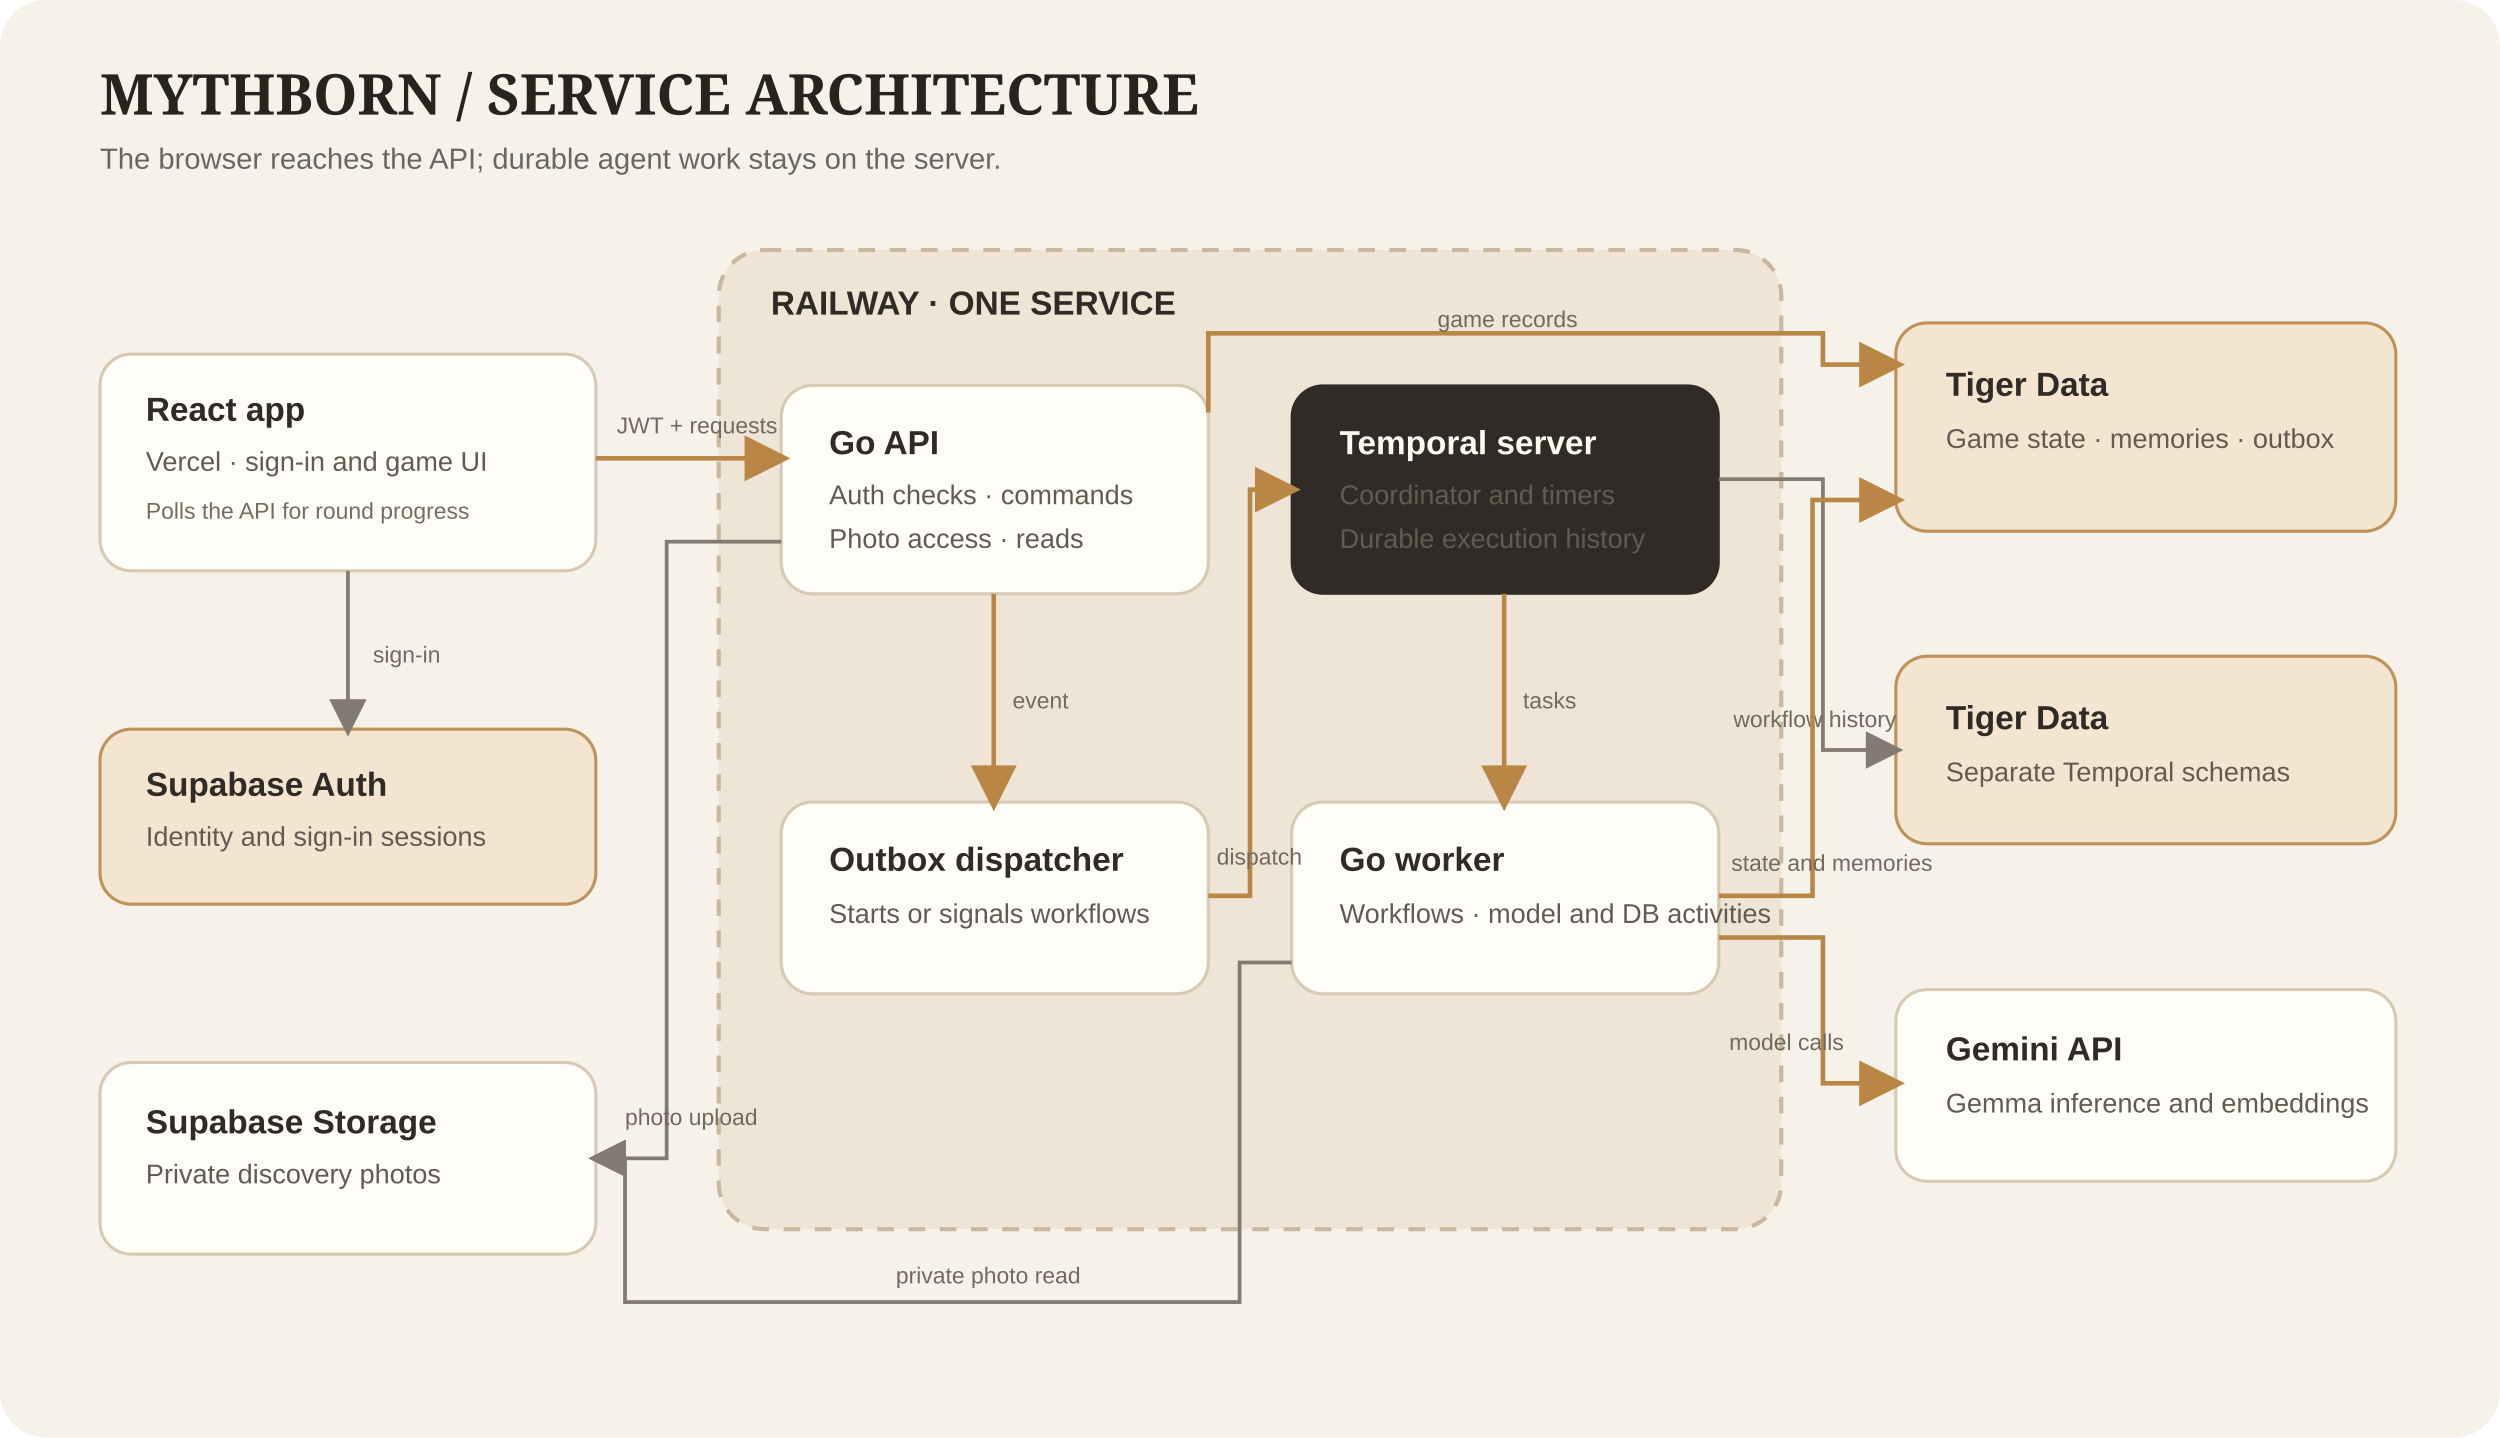
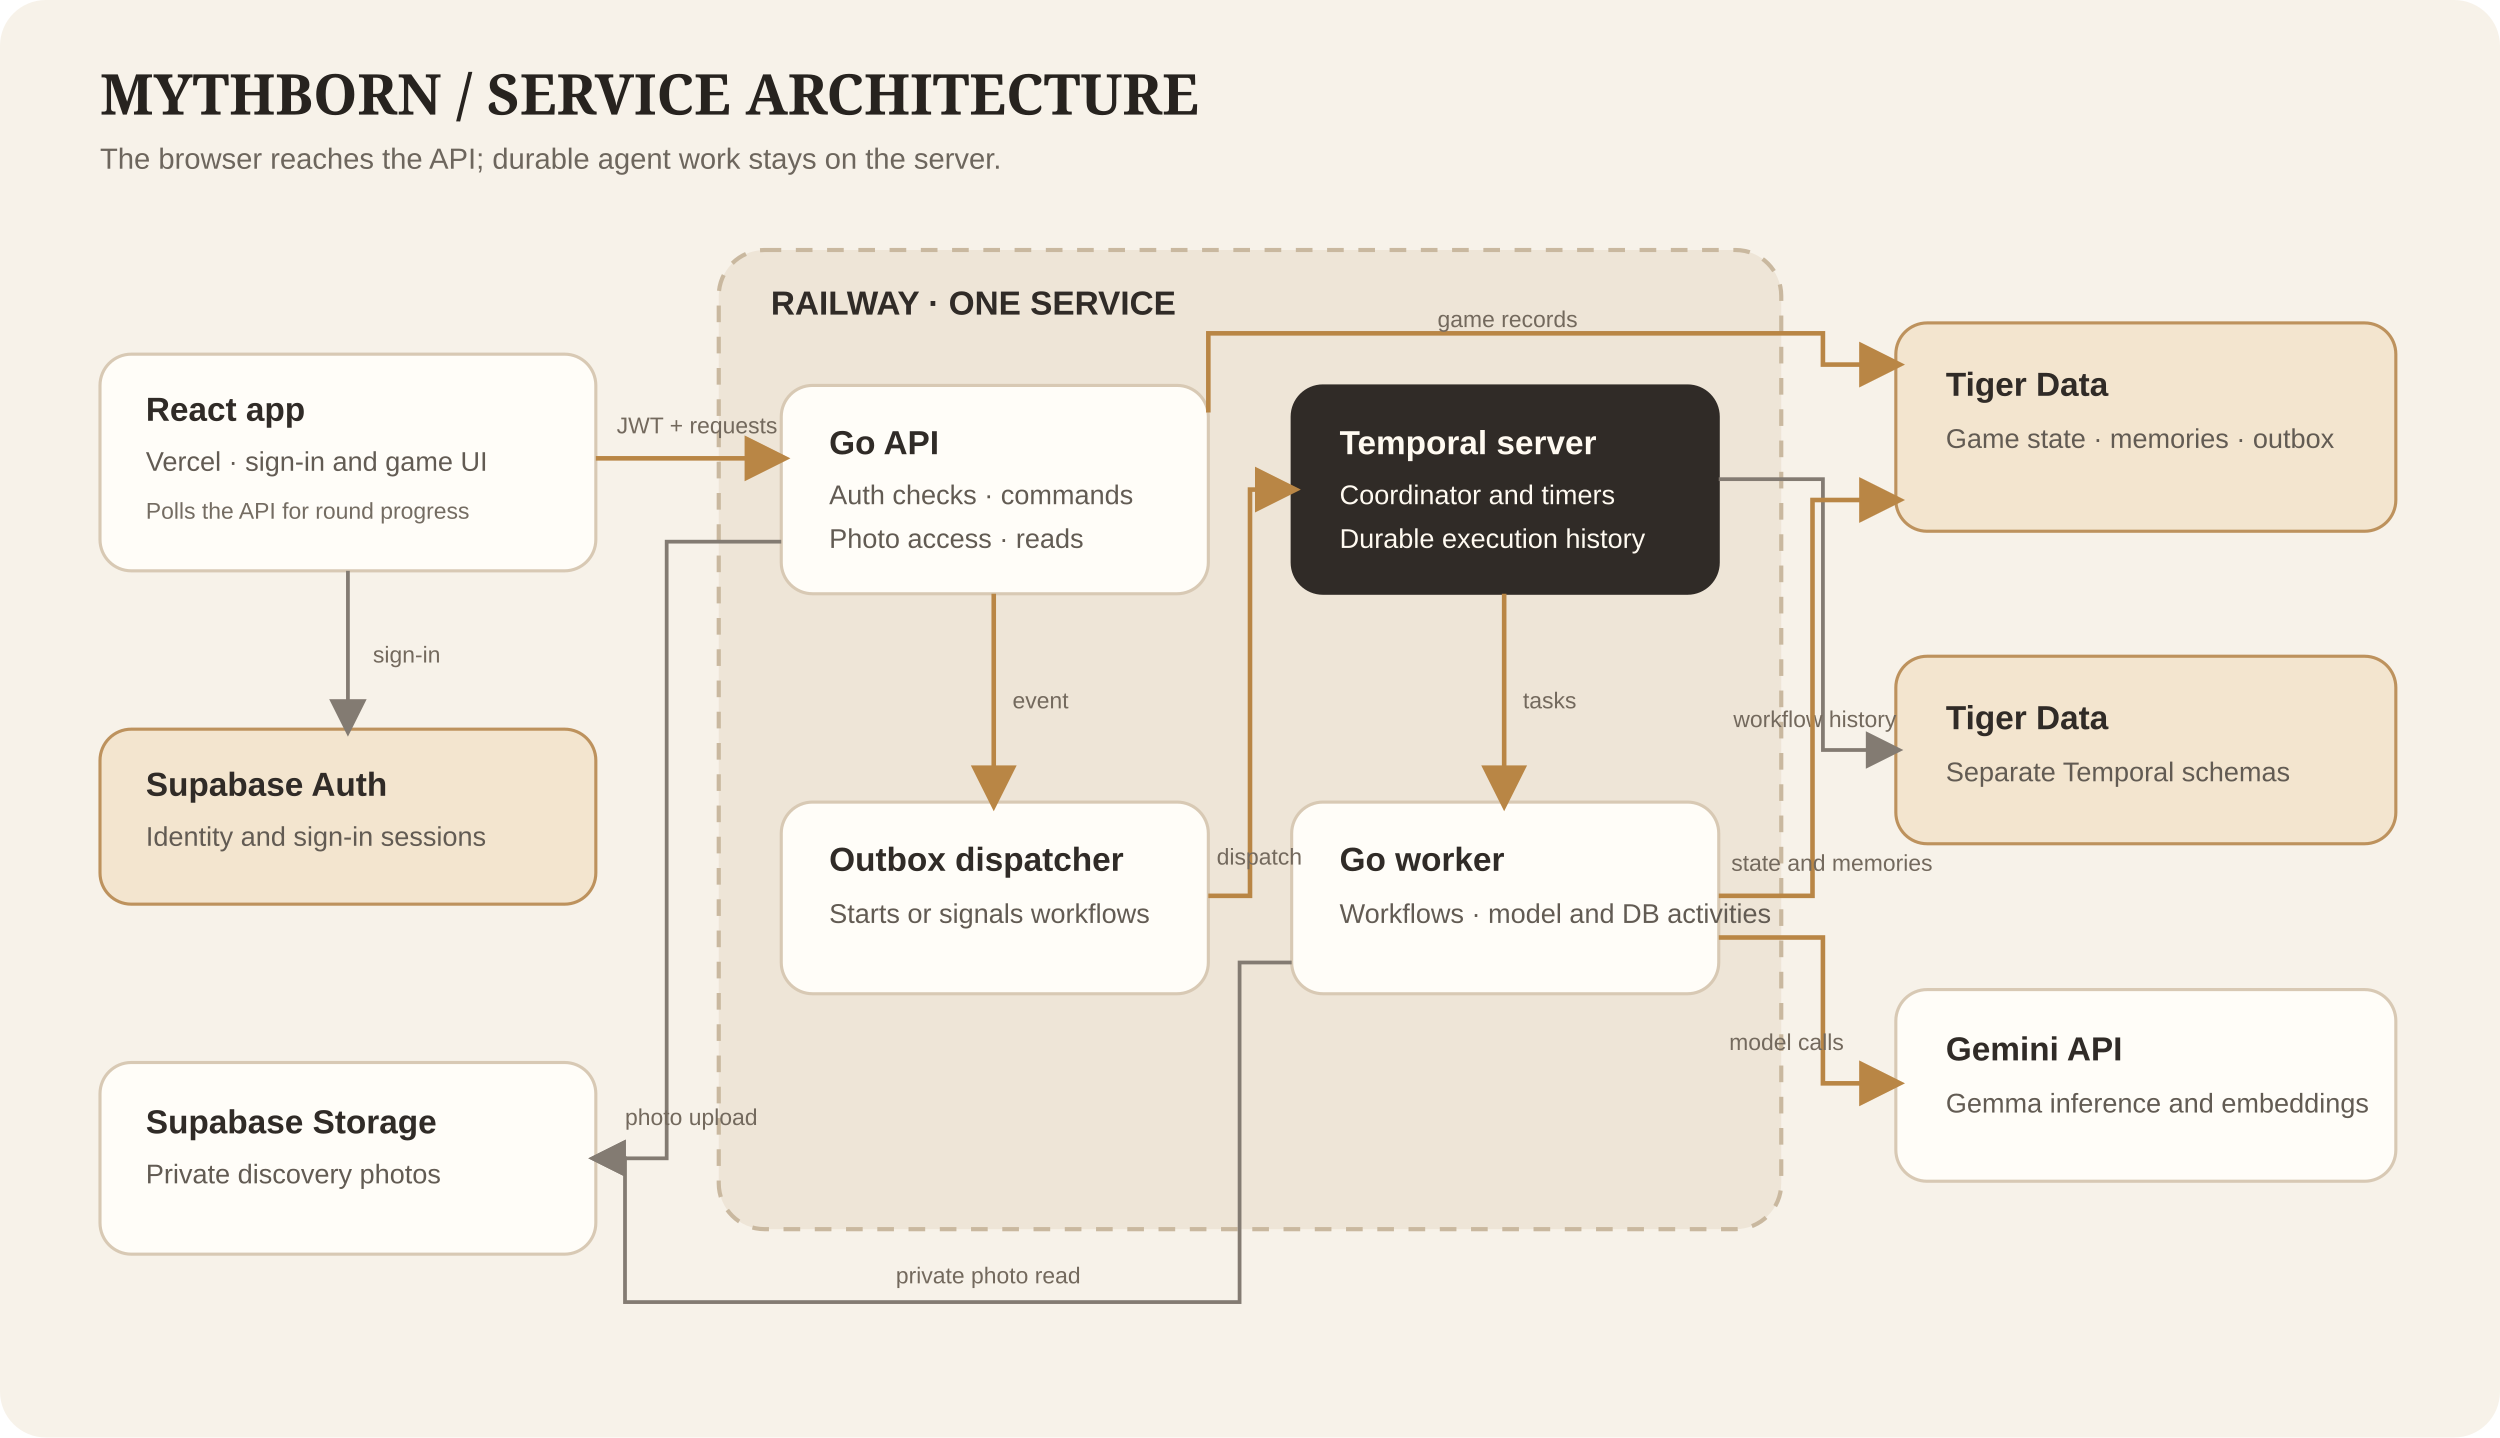
<svg xmlns="http://www.w3.org/2000/svg" width="1200" height="690" viewBox="0 0 1200 690" role="img" aria-labelledby="title desc">
  <defs>
    <marker id="arrow" markerWidth="10" markerHeight="10" refX="8" refY="5" orient="auto">
      <path d="M0 0 10 5 0 10Z" fill="#b98645" />
    </marker>
    <marker id="arrow-muted" markerWidth="10" markerHeight="10" refX="8" refY="5" orient="auto">
      <path d="M0 0 10 5 0 10Z" fill="#837b72" />
    </marker>
    <style>
-       .bg{fill:#f7f2e9}.title{font:700 27px Georgia,serif;fill:#27231f}.sub{font:14px Arial,sans-serif;fill:#6d665d}.rail{fill:#eee5d7;stroke:#c9b89f;stroke-width:2;stroke-dasharray:8 7}.card{fill:#fffdf8;stroke:#d8c9b4;stroke-width:1.5}.dark{fill:#302b27;stroke:#302b27}.gold{fill:#f3e5cf;stroke:#bd925d;stroke-width:1.5}.h{font:700 16px Arial,sans-serif;fill:#302b27}.light{fill:#fffaf1}.p{font:13px Arial,sans-serif;fill:#625b53}.tiny{font:11px Arial,sans-serif;fill:#746c62}.line{fill:none;stroke:#b98645;stroke-width:2.2;marker-end:url(#arrow)}.muteline{fill:none;stroke:#837b72;stroke-width:1.8;marker-end:url(#arrow-muted)}.lab{font:11px Arial,sans-serif;fill:#73695d}
+       .bg{fill:#f7f2e9}.title{font:700 27px Georgia,serif;fill:#27231f}.sub{font:14px Arial,sans-serif;fill:#6d665d}.rail{fill:#eee5d7;stroke:#c9b89f;stroke-width:2;stroke-dasharray:8 7}.card{fill:#fffdf8;stroke:#d8c9b4;stroke-width:1.5}.dark{fill:#302b27;stroke:#302b27}.gold{fill:#f3e5cf;stroke:#bd925d;stroke-width:1.5}.h{font:700 16px Arial,sans-serif;fill:#302b27}.p{font:13px Arial,sans-serif;fill:#625b53}.h.light,.p.light{fill:#fffaf1}.tiny{font:11px Arial,sans-serif;fill:#746c62}.line{fill:none;stroke:#b98645;stroke-width:2.2;marker-end:url(#arrow)}.muteline{fill:none;stroke:#837b72;stroke-width:1.8;marker-end:url(#arrow-muted)}.lab{font:11px Arial,sans-serif;fill:#73695d}
    </style>
  </defs>
  <rect class="bg" width="1200" height="690" rx="22" />
  <text class="title" x="48" y="55">MYTHBORN / SERVICE ARCHITECTURE</text>
  <text class="sub" x="48" y="81">The browser reaches the API; durable agent work stays on the server.</text>
  <rect class="rail" x="345" y="120" width="510" height="470" rx="22" />
  <text class="h" x="370" y="151">RAILWAY · ONE SERVICE</text>
  <rect class="card" x="48" y="170" width="238" height="104" rx="15" />
  <text class="h" x="70" y="202">React app</text>
  <text class="p" x="70" y="226">Vercel · sign-in and game UI</text>
  <text class="tiny" x="70" y="249">Polls the API for round progress</text>
  <rect class="gold" x="48" y="350" width="238" height="84" rx="15" />
  <text class="h" x="70" y="382">Supabase Auth</text>
  <text class="p" x="70" y="406">Identity and sign-in sessions</text>
  <rect class="card" x="48" y="510" width="238" height="92" rx="15" />
  <text class="h" x="70" y="544">Supabase Storage</text>
  <text class="p" x="70" y="568">Private discovery photos</text>
  <rect class="card" x="375" y="185" width="205" height="100" rx="15" />
  <text class="h" x="398" y="218">Go API</text>
  <text class="p" x="398" y="242">Auth checks · commands</text>
  <text class="p" x="398" y="263">Photo access · reads</text>
  <rect class="card" x="375" y="385" width="205" height="92" rx="15" />
  <text class="h" x="398" y="418">Outbox dispatcher</text>
  <text class="p" x="398" y="443">Starts or signals workflows</text>
  <rect class="dark" x="620" y="185" width="205" height="100" rx="15" />
  <text class="h light" x="643" y="218">Temporal server</text>
  <text class="p light" x="643" y="242">Coordinator and timers</text>
  <text class="p light" x="643" y="263">Durable execution history</text>
  <rect class="card" x="620" y="385" width="205" height="92" rx="15" />
  <text class="h" x="643" y="418">Go worker</text>
  <text class="p" x="643" y="443">Workflows · model and DB activities</text>
  <rect class="gold" x="910" y="155" width="240" height="100" rx="15" />
  <text class="h" x="934" y="190">Tiger Data</text>
  <text class="p" x="934" y="215">Game state · memories · outbox</text>
  <rect class="gold" x="910" y="315" width="240" height="90" rx="15" />
  <text class="h" x="934" y="350">Tiger Data</text>
  <text class="p" x="934" y="375">Separate Temporal schemas</text>
  <rect class="card" x="910" y="475" width="240" height="92" rx="15" />
  <text class="h" x="934" y="509">Gemini API</text>
  <text class="p" x="934" y="534">Gemma inference and embeddings</text>
  <path class="line" d="M286 220H375" />
  <text class="lab" x="296" y="208">JWT + requests</text>
  <path class="muteline" d="M167 274V350" />
  <text class="lab" x="179" y="318">sign-in</text>
  <path class="muteline" d="M375 260H320V556H286" />
  <text class="lab" x="300" y="540">photo upload</text>
  <path class="line" d="M477 285V385" />
  <text class="lab" x="486" y="340">event</text>
  <path class="line" d="M580 430H600V235H620" />
  <text class="lab" x="584" y="415">dispatch</text>
  <path class="line" d="M722 285V385" />
  <text class="lab" x="731" y="340">tasks</text>
  <path class="line" d="M580 198V160H875V175H910" />
  <text class="lab" x="690" y="157">game records</text>
  <path class="muteline" d="M825 230H875V360H910" />
  <text class="lab" x="832" y="349">workflow history</text>
  <path class="line" d="M825 430H870V240H910" />
  <text class="lab" x="831" y="418">state and memories</text>
  <path class="line" d="M825 450H875V520H910" />
  <text class="lab" x="830" y="504">model calls</text>
  <path class="muteline" d="M620 462H595V625H300V556H286" />
  <text class="lab" x="430" y="616">private photo read</text>
</svg>
